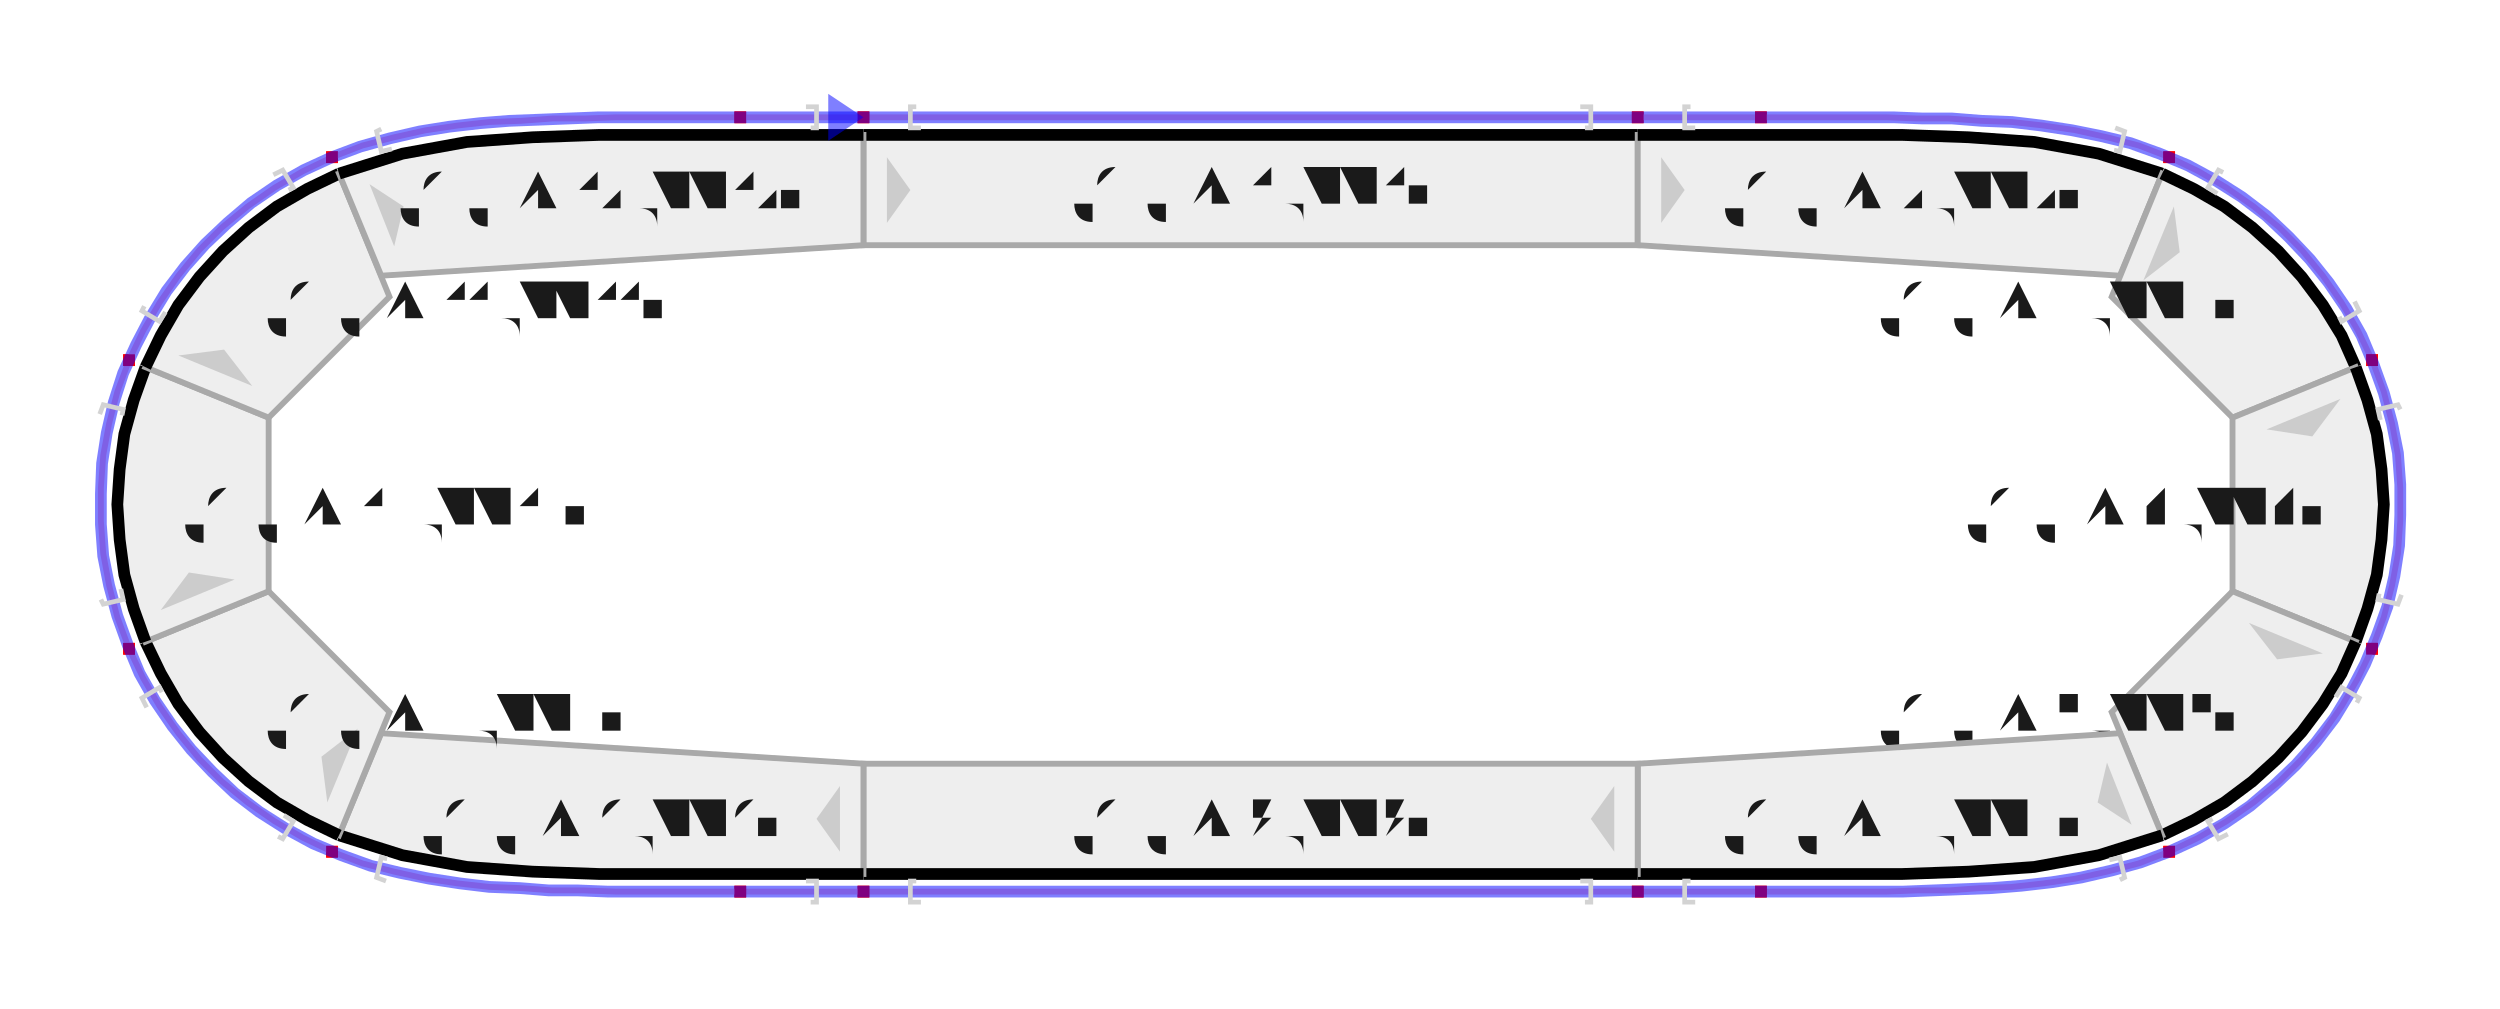
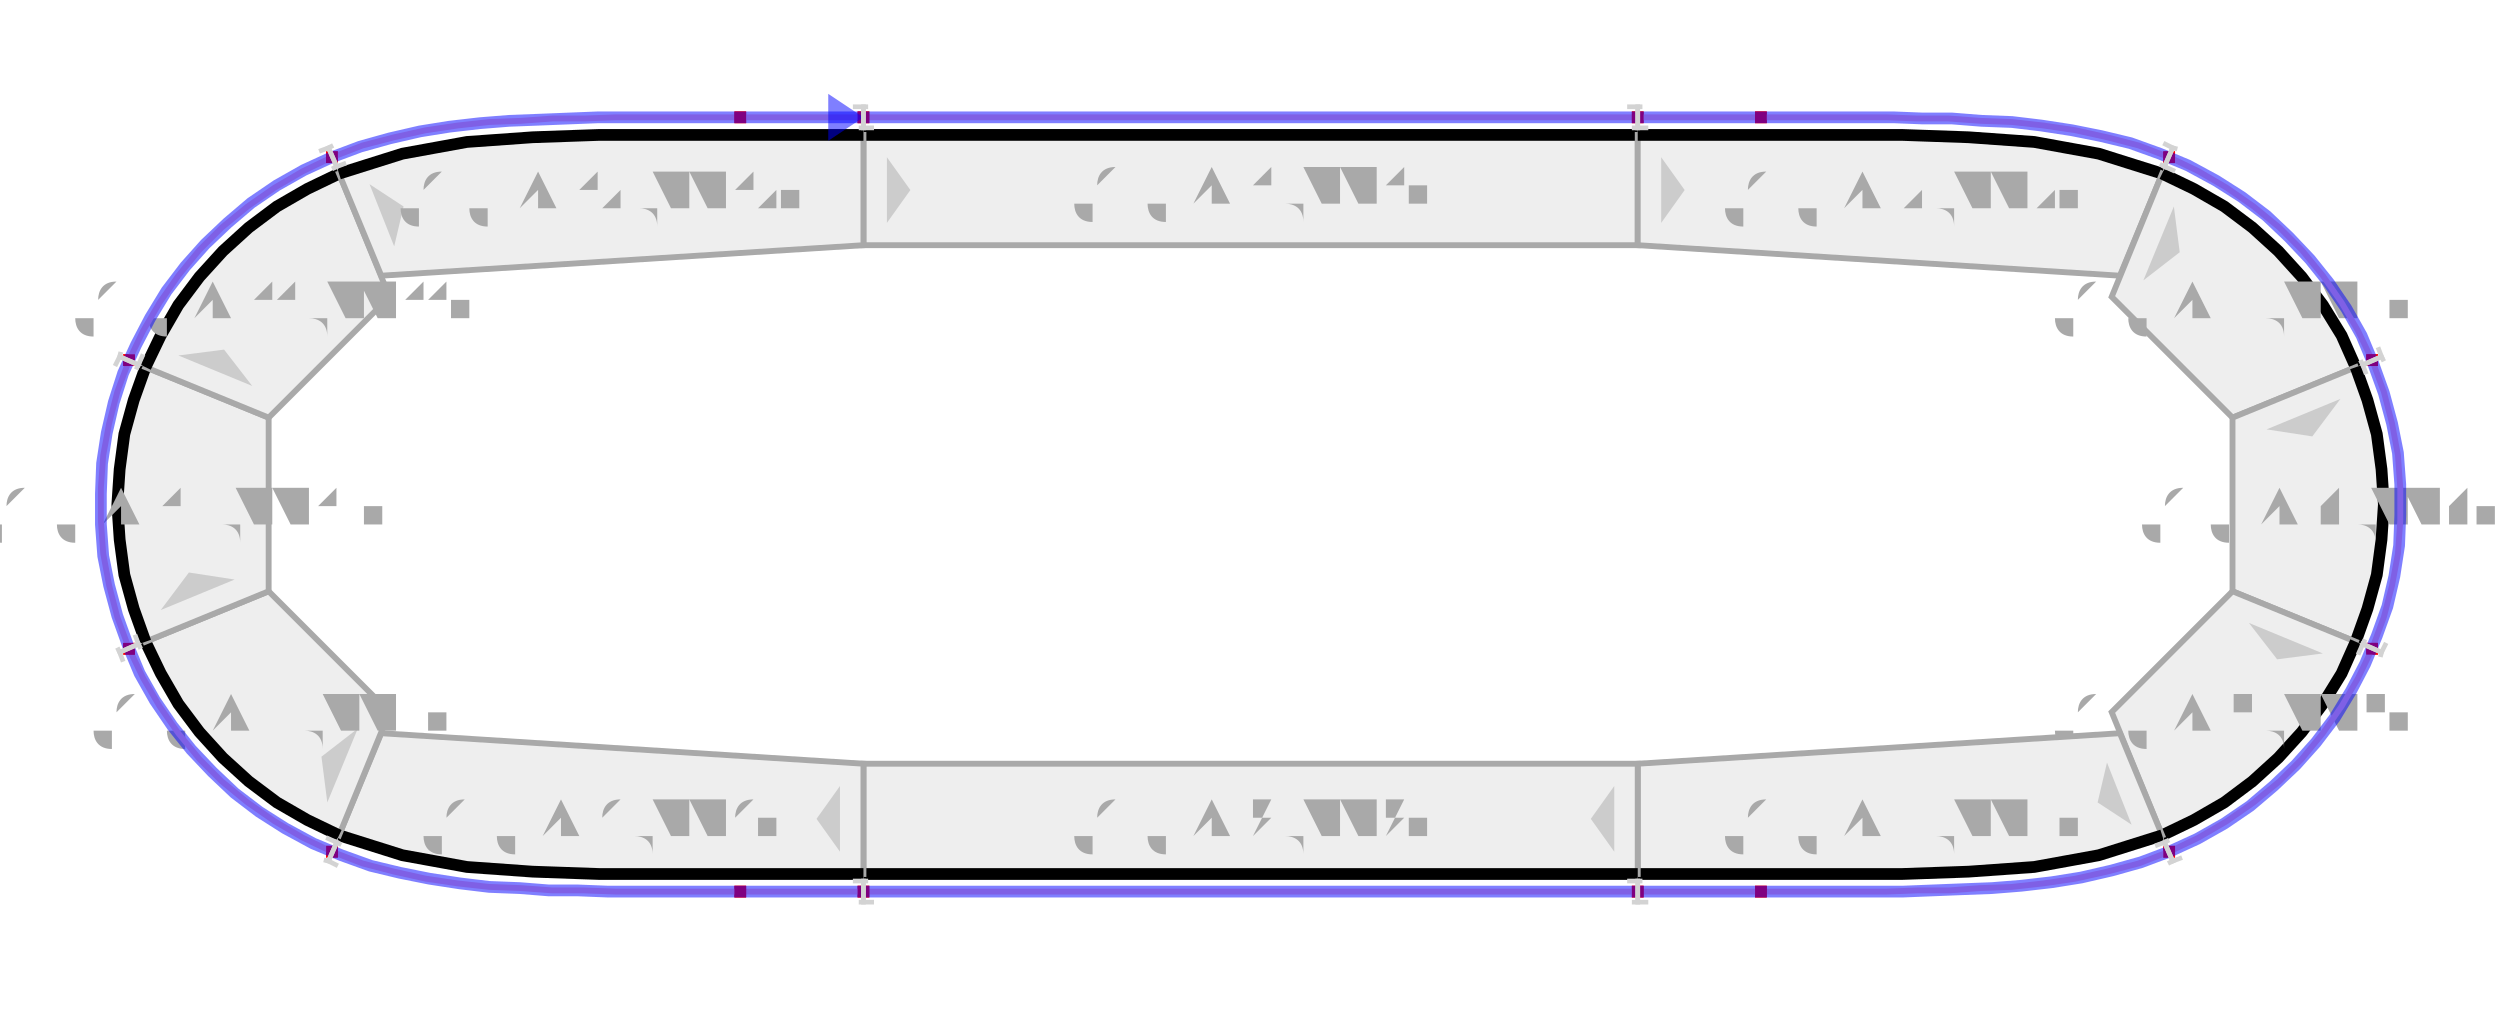
<svg xmlns="http://www.w3.org/2000/svg" version="1.1" viewBox="-0.736 -0.115 2.131 0.86">
  <defs>
    <marker id="secArrow-blue" markerWidth="3" markerHeight="4" refX="3" refY="2" orient="auto">
      <path d="M3,2 L0,4 L0,0 L3,2" fill="blue" style="stroke:none;fill-opacity:0.5" />
    </marker>
  </defs>
  <g>
    <g>
      <g>
-         <polygon id="gSeg_A_1" points="0,-0 0.083,1.01033e-17 0.165,2.02067e-17 0.247,3.031e-17 0.33,4.04133e-17 0.412,5.05167e-17 0.495,6.062e-17 0.578,7.07234e-17 0.66,8.08267e-17 0.66,0.094 -1.15117e-17,0.094 " style="fill:#eee;stroke:darkgrey;stroke-width:0.005" />
-         <polyline id="gSeg_A_1" points="0,-0 0.083,1.01033e-17 0.165,2.02067e-17 0.247,3.031e-17 0.33,4.04133e-17 0.412,5.05167e-17 0.495,6.062e-17 0.578,7.07234e-17 0.66,8.08267e-17 " style="fill:#eee;stroke:black;stroke-width:0.010" />
-         <polygon points="0.02,0.019 0.02,0.075 0.04,0.047 " style="fill:#ccc;stroke-width:0" />
-         <text x="0.33" y="0.061" text-anchor="middle" font-size="0.04" style="fill:#1a1a1a">gSeg_A_1 (NN 1)</text>
-       </g>
-       <g>
-         <polygon id="gSeg_A_2" points="0.66,8.08267e-17 0.716,8.77252e-17 0.773,3.66468e-08 0.829,4.17485e-05 0.885,0 0.942,0.002 0.998,0.006 1.053,0.016 1.107,0.033 1.071,0.12 0.66,0.094 " style="fill:#eee;stroke:darkgrey;stroke-width:0.005" />
-         <polyline id="gSeg_A_2" points="0.66,8.08267e-17 0.716,8.77252e-17 0.773,3.66468e-08 0.829,4.17485e-05 0.885,0 0.942,0.002 0.998,0.006 1.053,0.016 1.107,0.033 " style="fill:#eee;stroke:black;stroke-width:0.010" />
-         <polygon points="0.68,0.019 0.68,0.075 0.7,0.047 " style="fill:#ccc;stroke-width:0" />
-         <text x="0.885" y="0.062" text-anchor="middle" font-size="0.04" style="fill:#1a1a1a">gSeg_A_2 (NN 2)</text>
-       </g>
-       <g>
-         <polygon id="gSeg_A_3" points="1.107,0.033 1.134,0.046 1.16,0.061 1.184,0.079 1.206,0.099 1.226,0.121 1.244,0.145 1.26,0.171 1.272,0.198 1.167,0.241 1.064,0.138 " style="fill:#eee;stroke:darkgrey;stroke-width:0.005" />
-         <polyline id="gSeg_A_3" points="1.107,0.033 1.134,0.046 1.16,0.061 1.184,0.079 1.206,0.099 1.226,0.121 1.244,0.145 1.26,0.171 1.272,0.198 " style="fill:#eee;stroke:black;stroke-width:0.010" />
-         <polygon points="1.117,0.061 1.091,0.124 1.122,0.1 " style="fill:#ccc;stroke-width:0" />
-         <text x="1.166" y="0.156" text-anchor="end" font-size="0.04" style="fill:#1a1a1a">gSeg_A_3 (NN 3)</text>
-       </g>
-       <g>
-         <polygon id="gSeg_A_4" points="1.272,0.198 1.282,0.226 1.29,0.255 1.294,0.285 1.296,0.315 1.294,0.345 1.29,0.375 1.282,0.404 1.272,0.432 1.167,0.389 1.167,0.241 " style="fill:#eee;stroke:darkgrey;stroke-width:0.005" />
-         <polyline id="gSeg_A_4" points="1.272,0.198 1.282,0.226 1.29,0.255 1.294,0.285 1.296,0.315 1.294,0.345 1.29,0.375 1.282,0.404 1.272,0.432 " style="fill:#eee;stroke:black;stroke-width:0.010" />
-         <polygon points="1.259,0.225 1.196,0.251 1.235,0.257 " style="fill:#ccc;stroke-width:0" />
-         <text x="1.239" y="0.332" text-anchor="end" font-size="0.04" style="fill:#1a1a1a">gSeg_A_4 (NN 4)</text>
-       </g>
-       <g>
-         <polygon id="gSeg_A_5" points="1.272,0.432 1.26,0.459 1.244,0.485 1.226,0.509 1.206,0.531 1.184,0.551 1.16,0.569 1.134,0.584 1.107,0.597 1.064,0.492 1.167,0.389 " style="fill:#eee;stroke:darkgrey;stroke-width:0.005" />
-         <polyline id="gSeg_A_5" points="1.272,0.432 1.26,0.459 1.244,0.485 1.226,0.509 1.206,0.531 1.184,0.551 1.16,0.569 1.134,0.584 1.107,0.597 " style="fill:#eee;stroke:black;stroke-width:0.010" />
-         <polygon points="1.244,0.442 1.181,0.416 1.205,0.447 " style="fill:#ccc;stroke-width:0" />
-         <text x="1.166" y="0.508" text-anchor="end" font-size="0.04" style="fill:#1a1a1a">gSeg_A_5 (NN 5)</text>
-       </g>
-       <g>
-         <polygon id="gSeg_A_6" points="1.107,0.597 1.053,0.614 0.998,0.624 0.942,0.628 0.885,0.63 0.829,0.63 0.773,0.63 0.716,0.63 0.66,0.63 0.66,0.536 1.071,0.51 " style="fill:#eee;stroke:darkgrey;stroke-width:0.005" />
-         <polyline id="gSeg_A_6" points="1.107,0.597 1.053,0.614 0.998,0.624 0.942,0.628 0.885,0.63 0.829,0.63 0.773,0.63 0.716,0.63 0.66,0.63 " style="fill:#eee;stroke:black;stroke-width:0.010" />
-         <polygon points="1.081,0.588 1.06,0.535 1.052,0.569 " style="fill:#ccc;stroke-width:0" />
-         <text x="0.885" y="0.597" text-anchor="middle" font-size="0.04" style="fill:#1a1a1a">gSeg_A_6 (NN 6)</text>
-       </g>
-       <g>
-         <polygon id="gSeg_A_7" points="0.66,0.63 0.578,0.63 0.495,0.63 0.412,0.63 0.33,0.63 0.247,0.63 0.165,0.63 0.083,0.63 -1.11022e-16,0.63 -1.41255e-16,0.536 0.66,0.536 " style="fill:#eee;stroke:darkgrey;stroke-width:0.005" />
-         <polyline id="gSeg_A_7" points="0.66,0.63 0.578,0.63 0.495,0.63 0.412,0.63 0.33,0.63 0.247,0.63 0.165,0.63 0.083,0.63 -1.11022e-16,0.63 " style="fill:#eee;stroke:black;stroke-width:0.010" />
-         <polygon points="0.64,0.611 0.64,0.555 0.62,0.583 " style="fill:#ccc;stroke-width:0" />
-         <text x="0.33" y="0.597" text-anchor="middle" font-size="0.04" style="fill:#1a1a1a">gSeg_A_7 (NN 7)</text>
-       </g>
-       <g>
-         <polygon id="gSeg_A_8" points="-7.71527e-17,0.63 -0.056,0.63 -0.113,0.63 -0.169,0.63 -0.225,0.63 -0.282,0.628 -0.338,0.624 -0.393,0.614 -0.447,0.597 -0.411,0.51 -1.07385e-16,0.536 " style="fill:#eee;stroke:darkgrey;stroke-width:0.005" />
-         <polyline id="gSeg_A_8" points="-7.71527e-17,0.63 -0.056,0.63 -0.113,0.63 -0.169,0.63 -0.225,0.63 -0.282,0.628 -0.338,0.624 -0.393,0.614 -0.447,0.597 " style="fill:#eee;stroke:black;stroke-width:0.010" />
-         <polygon points="-0.02,0.611 -0.02,0.555 -0.04,0.583 " style="fill:#ccc;stroke-width:0" />
-         <text x="-0.225" y="0.597" text-anchor="middle" font-size="0.04" style="fill:#1a1a1a">gSeg_A_8 (NN 8)</text>
-       </g>
-       <g>
-         <polygon id="gSeg_A_9" points="-0.447,0.597 -0.474,0.584 -0.5,0.569 -0.524,0.551 -0.546,0.531 -0.566,0.509 -0.584,0.485 -0.599,0.459 -0.612,0.432 -0.507,0.389 -0.404,0.492 " style="fill:#eee;stroke:darkgrey;stroke-width:0.005" />
-         <polyline id="gSeg_A_9" points="-0.447,0.597 -0.474,0.584 -0.5,0.569 -0.524,0.551 -0.546,0.531 -0.566,0.509 -0.584,0.485 -0.599,0.459 -0.612,0.432 " style="fill:#eee;stroke:black;stroke-width:0.010" />
-         <polygon points="-0.457,0.569 -0.431,0.506 -0.462,0.53 " style="fill:#ccc;stroke-width:0" />
-         <text x="-0.506" y="0.508" text-anchor="start" font-size="0.04" style="fill:#1a1a1a">gSeg_A_9 (NN 9)</text>
-       </g>
-       <g>
-         <polygon id="gSeg_A_10" points="-0.612,0.432 -0.622,0.404 -0.63,0.375 -0.634,0.345 -0.636,0.315 -0.634,0.285 -0.63,0.255 -0.622,0.226 -0.612,0.198 -0.507,0.241 -0.507,0.389 " style="fill:#eee;stroke:darkgrey;stroke-width:0.005" />
-         <polyline id="gSeg_A_10" points="-0.612,0.432 -0.622,0.404 -0.63,0.375 -0.634,0.345 -0.636,0.315 -0.634,0.285 -0.63,0.255 -0.622,0.226 -0.612,0.198 " style="fill:#eee;stroke:black;stroke-width:0.010" />
-         <polygon points="-0.599,0.405 -0.536,0.379 -0.575,0.373 " style="fill:#ccc;stroke-width:0" />
-         <text x="-0.579" y="0.332" text-anchor="start" font-size="0.04" style="fill:#1a1a1a">gSeg_A_10 (NN 10)</text>
-       </g>
-       <g>
-         <polygon id="gSeg_A_11" points="-0.612,0.198 -0.599,0.171 -0.584,0.145 -0.566,0.121 -0.546,0.099 -0.524,0.079 -0.5,0.061 -0.474,0.046 -0.447,0.033 -0.404,0.138 -0.507,0.241 " style="fill:#eee;stroke:darkgrey;stroke-width:0.005" />
-         <polyline id="gSeg_A_11" points="-0.612,0.198 -0.599,0.171 -0.584,0.145 -0.566,0.121 -0.546,0.099 -0.524,0.079 -0.5,0.061 -0.474,0.046 -0.447,0.033 " style="fill:#eee;stroke:black;stroke-width:0.010" />
-         <polygon points="-0.584,0.188 -0.521,0.214 -0.545,0.183 " style="fill:#ccc;stroke-width:0" />
-         <text x="-0.506" y="0.156" text-anchor="start" font-size="0.04" style="fill:#1a1a1a">gSeg_A_11 (NN 11)</text>
-       </g>
-       <g>
-         <polygon id="gSeg_A_12" points="-0.447,0.033 -0.393,0.016 -0.338,0.006 -0.282,0.002 -0.225,0 -0.169,4.17485e-05 -0.113,3.66468e-08 -0.056,9.71445e-17 -4.44089e-16,5.55112e-17 -3.65818e-16,0.094 -0.411,0.12 " style="fill:#eee;stroke:darkgrey;stroke-width:0.005" />
-         <polyline id="gSeg_A_12" points="-0.447,0.033 -0.393,0.016 -0.338,0.006 -0.282,0.002 -0.225,0 -0.169,4.17485e-05 -0.113,3.66468e-08 -0.056,9.71445e-17 -4.44089e-16,5.55112e-17 " style="fill:#eee;stroke:black;stroke-width:0.010" />
-         <polygon points="-0.421,0.042 -0.4,0.095 -0.392,0.061 " style="fill:#ccc;stroke-width:0" />
-         <text x="-0.225" y="0.062" text-anchor="middle" font-size="0.04" style="fill:#1a1a1a">gSeg_A_12 (NN 12)</text>
+         <polygon points="0,-0 0.083,1.01033e-17 0.165,2.02067e-17 0.247,3.031e-17 0.33,4.04133e-17 0.412,5.05167e-17 0.495,6.062e-17 0.578,7.07234e-17 0.66,8.08267e-17 0.66,0.094 -1.15117e-17,0.094 " style="fill:#eee;stroke:darkgrey;stroke-width:0.005" id="gSeg_A_1" />
+         <polyline points="0,-0 0.083,1.01033e-17 0.165,2.02067e-17 0.247,3.031e-17 0.33,4.04133e-17 0.412,5.05167e-17 0.495,6.062e-17 0.578,7.07234e-17 0.66,8.08267e-17 " style="fill:#eee;stroke:black;stroke-width:0.010" id="gSeg_A_1" />
+         <polygon points="0.02,0.019 0.02,0.075 0.04,0.047 " style="fill:#ccc;stroke-width:0" id="xgSeg_A_1" />
+         <text x="0.33" y="0.061" text-anchor="middle" font-size="0.04" style="fill:darkgrey" id="xgSeg_A_1">gSeg_A_1 (NN 1)</text>
+       </g>
+       <g>
+         <polygon points="0.66,8.08267e-17 0.716,8.77252e-17 0.773,3.66468e-08 0.829,4.17485e-05 0.885,0 0.942,0.002 0.998,0.006 1.053,0.016 1.107,0.033 1.071,0.12 0.66,0.094 " style="fill:#eee;stroke:darkgrey;stroke-width:0.005" id="gSeg_A_2" />
+         <polyline points="0.66,8.08267e-17 0.716,8.77252e-17 0.773,3.66468e-08 0.829,4.17485e-05 0.885,0 0.942,0.002 0.998,0.006 1.053,0.016 1.107,0.033 " style="fill:#eee;stroke:black;stroke-width:0.010" id="gSeg_A_2" />
+         <polygon points="0.68,0.019 0.68,0.075 0.7,0.047 " style="fill:#ccc;stroke-width:0" id="xgSeg_A_2" />
+         <text x="0.885" y="0.062" text-anchor="middle" font-size="0.04" style="fill:darkgrey" id="xgSeg_A_2">gSeg_A_2 (NN 2)</text>
+       </g>
+       <g>
+         <polygon points="1.107,0.033 1.134,0.046 1.16,0.061 1.184,0.079 1.206,0.099 1.226,0.121 1.244,0.145 1.26,0.171 1.272,0.198 1.167,0.241 1.064,0.138 " style="fill:#eee;stroke:darkgrey;stroke-width:0.005" id="gSeg_A_3" />
+         <polyline points="1.107,0.033 1.134,0.046 1.16,0.061 1.184,0.079 1.206,0.099 1.226,0.121 1.244,0.145 1.26,0.171 1.272,0.198 " style="fill:#eee;stroke:black;stroke-width:0.010" id="gSeg_A_3" />
+         <polygon points="1.117,0.061 1.091,0.124 1.122,0.1 " style="fill:#ccc;stroke-width:0" id="xgSeg_A_3" />
+         <text x="1.166" y="0.156" text-anchor="middle" font-size="0.04" style="fill:darkgrey" id="xgSeg_A_3">gSeg_A_3 (NN 3)</text>
+       </g>
+       <g>
+         <polygon points="1.272,0.198 1.282,0.226 1.29,0.255 1.294,0.285 1.296,0.315 1.294,0.345 1.29,0.375 1.282,0.404 1.272,0.432 1.167,0.389 1.167,0.241 " style="fill:#eee;stroke:darkgrey;stroke-width:0.005" id="gSeg_A_4" />
+         <polyline points="1.272,0.198 1.282,0.226 1.29,0.255 1.294,0.285 1.296,0.315 1.294,0.345 1.29,0.375 1.282,0.404 1.272,0.432 " style="fill:#eee;stroke:black;stroke-width:0.010" id="gSeg_A_4" />
+         <polygon points="1.259,0.225 1.196,0.251 1.235,0.257 " style="fill:#ccc;stroke-width:0" id="xgSeg_A_4" />
+         <text x="1.239" y="0.332" text-anchor="middle" font-size="0.04" style="fill:darkgrey" id="xgSeg_A_4">gSeg_A_4 (NN 4)</text>
+       </g>
+       <g>
+         <polygon points="1.272,0.432 1.26,0.459 1.244,0.485 1.226,0.509 1.206,0.531 1.184,0.551 1.16,0.569 1.134,0.584 1.107,0.597 1.064,0.492 1.167,0.389 " style="fill:#eee;stroke:darkgrey;stroke-width:0.005" id="gSeg_A_5" />
+         <polyline points="1.272,0.432 1.26,0.459 1.244,0.485 1.226,0.509 1.206,0.531 1.184,0.551 1.16,0.569 1.134,0.584 1.107,0.597 " style="fill:#eee;stroke:black;stroke-width:0.010" id="gSeg_A_5" />
+         <polygon points="1.244,0.442 1.181,0.416 1.205,0.447 " style="fill:#ccc;stroke-width:0" id="xgSeg_A_5" />
+         <text x="1.166" y="0.508" text-anchor="middle" font-size="0.04" style="fill:darkgrey" id="xgSeg_A_5">gSeg_A_5 (NN 5)</text>
+       </g>
+       <g>
+         <polygon points="1.107,0.597 1.053,0.614 0.998,0.624 0.942,0.628 0.885,0.63 0.829,0.63 0.773,0.63 0.716,0.63 0.66,0.63 0.66,0.536 1.071,0.51 " style="fill:#eee;stroke:darkgrey;stroke-width:0.005" id="gSeg_A_6" />
+         <polyline points="1.107,0.597 1.053,0.614 0.998,0.624 0.942,0.628 0.885,0.63 0.829,0.63 0.773,0.63 0.716,0.63 0.66,0.63 " style="fill:#eee;stroke:black;stroke-width:0.010" id="gSeg_A_6" />
+         <polygon points="1.081,0.588 1.06,0.535 1.052,0.569 " style="fill:#ccc;stroke-width:0" id="xgSeg_A_6" />
+         <text x="0.885" y="0.597" text-anchor="middle" font-size="0.04" style="fill:darkgrey" id="xgSeg_A_6">gSeg_A_6 (NN 6)</text>
+       </g>
+       <g>
+         <polygon points="0.66,0.63 0.578,0.63 0.495,0.63 0.412,0.63 0.33,0.63 0.247,0.63 0.165,0.63 0.083,0.63 -1.11022e-16,0.63 -1.41255e-16,0.536 0.66,0.536 " style="fill:#eee;stroke:darkgrey;stroke-width:0.005" id="gSeg_A_7" />
+         <polyline points="0.66,0.63 0.578,0.63 0.495,0.63 0.412,0.63 0.33,0.63 0.247,0.63 0.165,0.63 0.083,0.63 -1.11022e-16,0.63 " style="fill:#eee;stroke:black;stroke-width:0.010" id="gSeg_A_7" />
+         <polygon points="0.64,0.611 0.64,0.555 0.62,0.583 " style="fill:#ccc;stroke-width:0" id="xgSeg_A_7" />
+         <text x="0.33" y="0.597" text-anchor="middle" font-size="0.04" style="fill:darkgrey" id="xgSeg_A_7">gSeg_A_7 (NN 7)</text>
+       </g>
+       <g>
+         <polygon points="-7.71527e-17,0.63 -0.056,0.63 -0.113,0.63 -0.169,0.63 -0.225,0.63 -0.282,0.628 -0.338,0.624 -0.393,0.614 -0.447,0.597 -0.411,0.51 -1.07385e-16,0.536 " style="fill:#eee;stroke:darkgrey;stroke-width:0.005" id="gSeg_A_8" />
+         <polyline points="-7.71527e-17,0.63 -0.056,0.63 -0.113,0.63 -0.169,0.63 -0.225,0.63 -0.282,0.628 -0.338,0.624 -0.393,0.614 -0.447,0.597 " style="fill:#eee;stroke:black;stroke-width:0.010" id="gSeg_A_8" />
+         <polygon points="-0.02,0.611 -0.02,0.555 -0.04,0.583 " style="fill:#ccc;stroke-width:0" id="xgSeg_A_8" />
+         <text x="-0.225" y="0.597" text-anchor="middle" font-size="0.04" style="fill:darkgrey" id="xgSeg_A_8">gSeg_A_8 (NN 8)</text>
+       </g>
+       <g>
+         <polygon points="-0.447,0.597 -0.474,0.584 -0.5,0.569 -0.524,0.551 -0.546,0.531 -0.566,0.509 -0.584,0.485 -0.599,0.459 -0.612,0.432 -0.507,0.389 -0.404,0.492 " style="fill:#eee;stroke:darkgrey;stroke-width:0.005" id="gSeg_A_9" />
+         <polyline points="-0.447,0.597 -0.474,0.584 -0.5,0.569 -0.524,0.551 -0.546,0.531 -0.566,0.509 -0.584,0.485 -0.599,0.459 -0.612,0.432 " style="fill:#eee;stroke:black;stroke-width:0.010" id="gSeg_A_9" />
+         <polygon points="-0.457,0.569 -0.431,0.506 -0.462,0.53 " style="fill:#ccc;stroke-width:0" id="xgSeg_A_9" />
+         <text x="-0.506" y="0.508" text-anchor="middle" font-size="0.04" style="fill:darkgrey" id="xgSeg_A_9">gSeg_A_9 (NN 9)</text>
+       </g>
+       <g>
+         <polygon points="-0.612,0.432 -0.622,0.404 -0.63,0.375 -0.634,0.345 -0.636,0.315 -0.634,0.285 -0.63,0.255 -0.622,0.226 -0.612,0.198 -0.507,0.241 -0.507,0.389 " style="fill:#eee;stroke:darkgrey;stroke-width:0.005" id="gSeg_A_10" />
+         <polyline points="-0.612,0.432 -0.622,0.404 -0.63,0.375 -0.634,0.345 -0.636,0.315 -0.634,0.285 -0.63,0.255 -0.622,0.226 -0.612,0.198 " style="fill:#eee;stroke:black;stroke-width:0.010" id="gSeg_A_10" />
+         <polygon points="-0.599,0.405 -0.536,0.379 -0.575,0.373 " style="fill:#ccc;stroke-width:0" id="xgSeg_A_10" />
+         <text x="-0.579" y="0.332" text-anchor="middle" font-size="0.04" style="fill:darkgrey" id="xgSeg_A_10">gSeg_A_10 (NN 10)</text>
+       </g>
+       <g>
+         <polygon points="-0.612,0.198 -0.599,0.171 -0.584,0.145 -0.566,0.121 -0.546,0.099 -0.524,0.079 -0.5,0.061 -0.474,0.046 -0.447,0.033 -0.404,0.138 -0.507,0.241 " style="fill:#eee;stroke:darkgrey;stroke-width:0.005" id="gSeg_A_11" />
+         <polyline points="-0.612,0.198 -0.599,0.171 -0.584,0.145 -0.566,0.121 -0.546,0.099 -0.524,0.079 -0.5,0.061 -0.474,0.046 -0.447,0.033 " style="fill:#eee;stroke:black;stroke-width:0.010" id="gSeg_A_11" />
+         <polygon points="-0.584,0.188 -0.521,0.214 -0.545,0.183 " style="fill:#ccc;stroke-width:0" id="xgSeg_A_11" />
+         <text x="-0.506" y="0.156" text-anchor="middle" font-size="0.04" style="fill:darkgrey" id="xgSeg_A_11">gSeg_A_11 (NN 11)</text>
+       </g>
+       <g>
+         <polygon points="-0.447,0.033 -0.393,0.016 -0.338,0.006 -0.282,0.002 -0.225,0 -0.169,4.17485e-05 -0.113,3.66468e-08 -0.056,9.71445e-17 -4.44089e-16,5.55112e-17 -3.65818e-16,0.094 -0.411,0.12 " style="fill:#eee;stroke:darkgrey;stroke-width:0.005" id="gSeg_A_12" />
+         <polyline points="-0.447,0.033 -0.393,0.016 -0.338,0.006 -0.282,0.002 -0.225,0 -0.169,4.17485e-05 -0.113,3.66468e-08 -0.056,9.71445e-17 -4.44089e-16,5.55112e-17 " style="fill:#eee;stroke:black;stroke-width:0.010" id="gSeg_A_12" />
+         <polygon points="-0.421,0.042 -0.4,0.095 -0.392,0.061 " style="fill:#ccc;stroke-width:0" id="xgSeg_A_12" />
+         <text x="-0.225" y="0.062" text-anchor="middle" font-size="0.04" style="fill:darkgrey" id="xgSeg_A_12">gSeg_A_12 (NN 12)</text>
      </g>
    </g>
    <g>
      <g>
        <polyline points="1.83697e-18,-0.015 0.025,-0.015 0.051,-0.015 0.076,-0.015 0.102,-0.015 0.127,-0.015 0.152,-0.015 0.178,-0.015 0.203,-0.015 0.228,-0.015 0.254,-0.015 0.279,-0.015 0.305,-0.015 0.33,-0.015 0.355,-0.015 0.381,-0.015 0.406,-0.015 0.432,-0.015 0.457,-0.015 0.482,-0.015 0.508,-0.015 0.533,-0.015 0.558,-0.015 0.584,-0.015 0.609,-0.015 0.635,-0.015 0.66,-0.015 " stroke-width="0.005" style="stroke:pink;fill:none" />
        <rect x="-0.005" y="-0.02" width="0.01" height="0.01" style="fill:red;stroke-width:0" />
        <rect x="0.655" y="-0.02" width="0.01" height="0.01" style="fill:red;stroke-width:0" />
      </g>
      <g>
        <polyline points="0.66,-0.015 0.686,-0.015 0.713,-0.015 0.739,-0.015 0.765,-0.015 " stroke-width="0.005" style="stroke:pink;fill:none" />
        <rect x="0.655" y="-0.02" width="0.01" height="0.01" style="fill:red;stroke-width:0" />
        <rect x="0.76" y="-0.02" width="0.01" height="0.01" style="fill:red;stroke-width:0" />
      </g>
      <g>
        <polyline points="0.765,-0.015 0.792,-0.015 0.818,-0.015 0.845,-0.015 0.872,-0.015 0.898,-0.014 0.925,-0.014 0.952,-0.012 0.979,-0.011 1.006,-0.008 1.033,-0.004 1.06,0.002 1.087,0.009 1.113,0.019 " stroke-width="0.005" style="stroke:pink;fill:none" />
        <rect x="0.76" y="-0.02" width="0.01" height="0.01" style="fill:red;stroke-width:0" />
        <rect x="1.108" y="0.014" width="0.01" height="0.01" style="fill:red;stroke-width:0" />
      </g>
      <g>
        <polyline points="1.113,0.019 1.138,0.031 1.162,0.045 1.185,0.061 1.207,0.079 1.226,0.098 1.244,0.12 1.26,0.143 1.274,0.167 1.286,0.192 " stroke-width="0.005" style="stroke:pink;fill:none" />
        <rect x="1.108" y="0.014" width="0.01" height="0.01" style="fill:red;stroke-width:0" />
        <rect x="1.281" y="0.187" width="0.01" height="0.01" style="fill:red;stroke-width:0" />
      </g>
      <g>
        <polyline points="1.286,0.192 1.296,0.219 1.303,0.246 1.308,0.273 1.31,0.301 1.31,0.329 1.308,0.357 1.303,0.384 1.296,0.411 1.286,0.438 " stroke-width="0.005" style="stroke:pink;fill:none" />
        <rect x="1.281" y="0.187" width="0.01" height="0.01" style="fill:red;stroke-width:0" />
        <rect x="1.281" y="0.433" width="0.01" height="0.01" style="fill:red;stroke-width:0" />
      </g>
      <g>
        <polyline points="1.286,0.438 1.274,0.463 1.26,0.487 1.244,0.51 1.226,0.532 1.207,0.551 1.185,0.569 1.162,0.585 1.138,0.599 1.113,0.611 " stroke-width="0.005" style="stroke:pink;fill:none" />
        <rect x="1.281" y="0.433" width="0.01" height="0.01" style="fill:red;stroke-width:0" />
        <rect x="1.108" y="0.606" width="0.01" height="0.01" style="fill:red;stroke-width:0" />
      </g>
      <g>
        <polyline points="1.113,0.611 1.087,0.621 1.06,0.628 1.033,0.634 1.006,0.638 0.979,0.641 0.952,0.642 0.925,0.644 0.898,0.644 0.872,0.645 0.845,0.645 0.818,0.645 0.792,0.645 0.765,0.645 " stroke-width="0.005" style="stroke:pink;fill:none" />
        <rect x="1.108" y="0.606" width="0.01" height="0.01" style="fill:red;stroke-width:0" />
        <rect x="0.76" y="0.64" width="0.01" height="0.01" style="fill:red;stroke-width:0" />
      </g>
      <g>
        <polyline points="0.765,0.645 0.739,0.645 0.713,0.645 0.686,0.645 0.66,0.645 " stroke-width="0.005" style="stroke:pink;fill:none" />
        <rect x="0.76" y="0.64" width="0.01" height="0.01" style="fill:red;stroke-width:0" />
        <rect x="0.655" y="0.64" width="0.01" height="0.01" style="fill:red;stroke-width:0" />
      </g>
      <g>
        <polyline points="0.66,0.645 0.635,0.645 0.609,0.645 0.584,0.645 0.558,0.645 0.533,0.645 0.508,0.645 0.482,0.645 0.457,0.645 0.432,0.645 0.406,0.645 0.381,0.645 0.355,0.645 0.33,0.645 0.305,0.645 0.279,0.645 0.254,0.645 0.228,0.645 0.203,0.645 0.178,0.645 0.152,0.645 0.127,0.645 0.102,0.645 0.076,0.645 0.051,0.645 0.025,0.645 -1.06198e-16,0.645 " stroke-width="0.005" style="stroke:pink;fill:none" />
        <rect x="0.655" y="0.64" width="0.01" height="0.01" style="fill:red;stroke-width:0" />
        <rect x="-0.005" y="0.64" width="0.01" height="0.01" style="fill:red;stroke-width:0" />
      </g>
      <g>
        <polyline points="-7.23284e-17,0.645 -0.026,0.645 -0.052,0.645 -0.079,0.645 -0.105,0.645 " stroke-width="0.005" style="stroke:pink;fill:none" />
        <rect x="-0.005" y="0.64" width="0.01" height="0.01" style="fill:red;stroke-width:0" />
        <rect x="-0.11" y="0.64" width="0.01" height="0.01" style="fill:red;stroke-width:0" />
      </g>
      <g>
        <polyline points="-0.105,0.645 -0.132,0.645 -0.158,0.645 -0.185,0.645 -0.211,0.645 -0.238,0.644 -0.265,0.644 -0.292,0.642 -0.319,0.641 -0.346,0.638 -0.373,0.634 -0.4,0.628 -0.427,0.621 -0.453,0.611 " stroke-width="0.005" style="stroke:pink;fill:none" />
        <rect x="-0.11" y="0.64" width="0.01" height="0.01" style="fill:red;stroke-width:0" />
        <rect x="-0.458" y="0.606" width="0.01" height="0.01" style="fill:red;stroke-width:0" />
      </g>
      <g>
        <polyline points="-0.453,0.611 -0.478,0.599 -0.502,0.585 -0.525,0.569 -0.547,0.551 -0.566,0.532 -0.584,0.51 -0.6,0.487 -0.614,0.463 -0.626,0.438 " stroke-width="0.005" style="stroke:pink;fill:none" />
        <rect x="-0.458" y="0.606" width="0.01" height="0.01" style="fill:red;stroke-width:0" />
        <rect x="-0.631" y="0.433" width="0.01" height="0.01" style="fill:red;stroke-width:0" />
      </g>
      <g>
        <polyline points="-0.626,0.438 -0.636,0.411 -0.643,0.384 -0.648,0.357 -0.65,0.329 -0.65,0.301 -0.648,0.273 -0.643,0.246 -0.636,0.219 -0.626,0.192 " stroke-width="0.005" style="stroke:pink;fill:none" />
        <rect x="-0.631" y="0.433" width="0.01" height="0.01" style="fill:red;stroke-width:0" />
        <rect x="-0.631" y="0.187" width="0.01" height="0.01" style="fill:red;stroke-width:0" />
      </g>
      <g>
        <polyline points="-0.626,0.192 -0.614,0.167 -0.6,0.143 -0.584,0.12 -0.566,0.098 -0.547,0.079 -0.525,0.061 -0.502,0.045 -0.478,0.031 -0.453,0.019 " stroke-width="0.005" style="stroke:pink;fill:none" />
        <rect x="-0.631" y="0.187" width="0.01" height="0.01" style="fill:red;stroke-width:0" />
        <rect x="-0.458" y="0.014" width="0.01" height="0.01" style="fill:red;stroke-width:0" />
      </g>
      <g>
        <polyline points="-0.453,0.019 -0.427,0.009 -0.4,0.002 -0.373,-0.004 -0.346,-0.008 -0.319,-0.011 -0.292,-0.012 -0.265,-0.014 -0.238,-0.014 -0.211,-0.015 -0.185,-0.015 -0.158,-0.015 -0.132,-0.015 -0.105,-0.015 " stroke-width="0.005" style="stroke:pink;fill:none" />
        <rect x="-0.458" y="0.014" width="0.01" height="0.01" style="fill:red;stroke-width:0" />
        <rect x="-0.11" y="-0.02" width="0.01" height="0.01" style="fill:red;stroke-width:0" />
      </g>
      <g>
        <polyline points="-4.56579e-16,-0.015 -0.026,-0.015 -0.052,-0.015 -0.079,-0.015 -0.105,-0.015 " stroke-width="0.005" style="stroke:pink;fill:none" />
        <rect x="-0.005" y="-0.02" width="0.01" height="0.01" style="fill:red;stroke-width:0" />
        <rect x="-0.11" y="-0.02" width="0.01" height="0.01" style="fill:red;stroke-width:0" />
      </g>
    </g>
    <polyline points="1.83697e-18,-0.015 0.025,-0.015 0.05,-0.015 0.075,-0.015 0.1,-0.015 0.125,-0.015 0.15,-0.015 0.175,-0.015 0.201,-0.015 0.226,-0.015 0.251,-0.015 0.276,-0.015 0.301,-0.015 0.326,-0.015 0.351,-0.015 0.376,-0.015 0.401,-0.015 0.426,-0.015 0.451,-0.015 0.476,-0.015 0.501,-0.015 0.526,-0.015 0.552,-0.015 0.577,-0.015 0.602,-0.015 0.627,-0.015 0.652,-0.015 0.677,-0.015 0.702,-0.015 0.727,-0.015 0.752,-0.015 0.777,-0.015 0.802,-0.015 0.827,-0.015 0.852,-0.015 0.878,-0.015 0.903,-0.014 0.928,-0.014 0.953,-0.012 0.979,-0.011 1.004,-0.008 1.03,-0.004 1.055,0.001 1.08,0.007 1.105,0.016 1.129,0.026 1.153,0.039 1.175,0.053 1.196,0.069 1.215,0.087 1.233,0.106 1.249,0.126 1.264,0.148 1.277,0.171 1.287,0.195 1.296,0.22 1.303,0.246 1.308,0.271 1.31,0.298 1.31,0.324 1.309,0.35 1.305,0.376 1.299,0.402 1.29,0.427 1.28,0.451 1.268,0.474 1.254,0.497 1.238,0.518 1.221,0.537 1.202,0.555 1.182,0.572 1.16,0.587 1.137,0.6 1.113,0.611 1.089,0.62 1.064,0.627 1.038,0.633 1.013,0.637 0.987,0.64 0.962,0.642 0.936,0.643 0.911,0.644 0.886,0.645 0.861,0.645 0.836,0.645 0.81,0.645 0.785,0.645 0.76,0.645 0.735,0.645 0.71,0.645 0.685,0.645 0.66,0.645 0.635,0.645 0.61,0.645 0.585,0.645 0.56,0.645 0.535,0.645 0.51,0.645 0.485,0.645 0.459,0.645 0.434,0.645 0.409,0.645 0.384,0.645 0.359,0.645 0.334,0.645 0.309,0.645 0.284,0.645 0.259,0.645 0.234,0.645 0.209,0.645 0.184,0.645 0.159,0.645 0.134,0.645 0.108,0.645 0.083,0.645 0.058,0.645 0.033,0.645 0.008,0.645 -0.017,0.645 -0.042,0.645 -0.067,0.645 -0.092,0.645 -0.117,0.645 -0.142,0.645 -0.167,0.645 -0.192,0.645 -0.218,0.645 -0.243,0.644 -0.268,0.644 -0.293,0.642 -0.319,0.641 -0.344,0.638 -0.37,0.634 -0.395,0.629 -0.42,0.623 -0.445,0.614 -0.469,0.604 -0.493,0.591 -0.515,0.577 -0.536,0.561 -0.555,0.543 -0.573,0.524 -0.589,0.504 -0.604,0.482 -0.617,0.459 -0.627,0.435 -0.636,0.41 -0.643,0.384 -0.648,0.359 -0.65,0.332 -0.65,0.306 -0.649,0.28 -0.645,0.254 -0.639,0.228 -0.631,0.203 -0.62,0.179 -0.608,0.156 -0.594,0.133 -0.578,0.112 -0.561,0.093 -0.542,0.075 -0.522,0.058 -0.5,0.043 -0.477,0.03 -0.453,0.019 -0.429,0.01 -0.404,0.003 -0.378,-0.003 -0.353,-0.007 -0.327,-0.01 -0.302,-0.012 -0.276,-0.013 -0.251,-0.014 -0.226,-0.015 -0.201,-0.015 -0.176,-0.015 -0.15,-0.015 -0.125,-0.015 -0.1,-0.015 -0.075,-0.015 -0.05,-0.015 -0.025,-0.015 1.83697e-18,-0.015 " stroke="blue" style="stroke-opacity:0.5;stroke-width:0.010;fill:none;marker-end:url(#secArrow-blue)" />
    <g>
-       <polyline points="0.049,-0.006 0.04,-0.006 0.04,-0.024 0.045,-0.024 " stroke="lightgrey" fill="none" style="stroke-width:0.004" />
-     </g>
-     <g>
-       <polyline points="0.611,-0.024 0.62,-0.024 0.62,-0.006 0.615,-0.006 " stroke="lightgrey" fill="none" style="stroke-width:0.004" />
-     </g>
-     <g>
-       <polyline points="0.709,-0.006 0.7,-0.006 0.7,-0.024 0.705,-0.024 " stroke="lightgrey" fill="none" style="stroke-width:0.004" />
-     </g>
-     <g>
-       <polyline points="1.067,-0.006 1.075,-0.003 1.071,0.014 1.066,0.013 " stroke="lightgrey" fill="none" style="stroke-width:0.004" />
-     </g>
-     <g>
-       <polyline points="1.154,0.05 1.146,0.045 1.155,0.03 1.159,0.032 " stroke="lightgrey" fill="none" style="stroke-width:0.004" />
-     </g>
-     <g>
-       <polyline points="1.271,0.142 1.275,0.15 1.26,0.159 1.258,0.155 " stroke="lightgrey" fill="none" style="stroke-width:0.004" />
-     </g>
-     <g>
-       <polyline points="1.293,0.243 1.291,0.234 1.308,0.23 1.31,0.234 " stroke="lightgrey" fill="none" style="stroke-width:0.004" />
-     </g>
-     <g>
-       <polyline points="1.311,0.392 1.308,0.4 1.291,0.396 1.292,0.391 " stroke="lightgrey" fill="none" style="stroke-width:0.004" />
-     </g>
-     <g>
-       <polyline points="1.255,0.479 1.26,0.471 1.275,0.48 1.273,0.484 " stroke="lightgrey" fill="none" style="stroke-width:0.004" />
-     </g>
-     <g>
-       <polyline points="1.163,0.596 1.155,0.6 1.146,0.585 1.15,0.583 " stroke="lightgrey" fill="none" style="stroke-width:0.004" />
-     </g>
-     <g>
-       <polyline points="1.062,0.618 1.071,0.616 1.075,0.633 1.071,0.635 " stroke="lightgrey" fill="none" style="stroke-width:0.004" />
-     </g>
-     <g>
-       <polyline points="0.709,0.654 0.7,0.654 0.7,0.636 0.705,0.636 " stroke="lightgrey" fill="none" style="stroke-width:0.004" />
-     </g>
-     <g>
-       <polyline points="0.611,0.636 0.62,0.636 0.62,0.654 0.615,0.654 " stroke="lightgrey" fill="none" style="stroke-width:0.004" />
-     </g>
-     <g>
-       <polyline points="0.049,0.654 0.04,0.654 0.04,0.636 0.045,0.636 " stroke="lightgrey" fill="none" style="stroke-width:0.004" />
-     </g>
-     <g>
-       <polyline points="-0.049,0.636 -0.04,0.636 -0.04,0.654 -0.045,0.654 " stroke="lightgrey" fill="none" style="stroke-width:0.004" />
-     </g>
-     <g>
-       <polyline points="-0.407,0.636 -0.415,0.633 -0.411,0.616 -0.406,0.617 " stroke="lightgrey" fill="none" style="stroke-width:0.004" />
-     </g>
-     <g>
-       <polyline points="-0.494,0.58 -0.486,0.585 -0.495,0.6 -0.499,0.598 " stroke="lightgrey" fill="none" style="stroke-width:0.004" />
-     </g>
-     <g>
-       <polyline points="-0.611,0.488 -0.615,0.48 -0.6,0.471 -0.598,0.475 " stroke="lightgrey" fill="none" style="stroke-width:0.004" />
-     </g>
-     <g>
-       <polyline points="-0.633,0.387 -0.631,0.396 -0.648,0.4 -0.65,0.396 " stroke="lightgrey" fill="none" style="stroke-width:0.004" />
-     </g>
-     <g>
-       <polyline points="-0.651,0.238 -0.648,0.23 -0.631,0.234 -0.632,0.239 " stroke="lightgrey" fill="none" style="stroke-width:0.004" />
-     </g>
-     <g>
-       <polyline points="-0.595,0.151 -0.6,0.159 -0.615,0.15 -0.613,0.146 " stroke="lightgrey" fill="none" style="stroke-width:0.004" />
-     </g>
-     <g>
-       <polyline points="-0.503,0.034 -0.495,0.03 -0.486,0.045 -0.49,0.047 " stroke="lightgrey" fill="none" style="stroke-width:0.004" />
-     </g>
-     <g>
-       <polyline points="-0.402,0.012 -0.411,0.014 -0.415,-0.003 -0.411,-0.005 " stroke="lightgrey" fill="none" style="stroke-width:0.004" />
-     </g>
-     <g>
-       <polyline points="-0.049,-0.024 -0.04,-0.024 -0.04,-0.006 -0.045,-0.006 " stroke="lightgrey" fill="none" style="stroke-width:0.004" />
+       <polyline points="-0.009,-0.024 1e-10,-0.024 1e-10,-0.006 -0.004,-0.006 " stroke="lightgrey" fill="none" style="stroke-width:0.004" />
+     </g>
+     <g>
+       <polyline points="0.669,-0.006 0.66,-0.006 0.66,-0.024 0.664,-0.024 " stroke="lightgrey" fill="none" style="stroke-width:0.004" />
+     </g>
+     <g>
+       <polyline points="0.651,-0.024 0.66,-0.024 0.66,-0.006 0.655,-0.006 " stroke="lightgrey" fill="none" style="stroke-width:0.004" />
+     </g>
+     <g>
+       <polyline points="1.118,0.031 1.109,0.027 1.116,0.011 1.12,0.012 " stroke="lightgrey" fill="none" style="stroke-width:0.004" />
+     </g>
+     <g>
+       <polyline points="1.108,0.007 1.116,0.011 1.109,0.027 1.105,0.025 " stroke="lightgrey" fill="none" style="stroke-width:0.004" />
+     </g>
+     <g>
+       <polyline points="1.281,0.204 1.278,0.196 1.294,0.189 1.296,0.193 " stroke="lightgrey" fill="none" style="stroke-width:0.004" />
+     </g>
+     <g>
+       <polyline points="1.291,0.181 1.294,0.189 1.278,0.196 1.276,0.192 " stroke="lightgrey" fill="none" style="stroke-width:0.004" />
+     </g>
+     <g>
+       <polyline points="1.274,0.443 1.278,0.434 1.294,0.441 1.293,0.445 " stroke="lightgrey" fill="none" style="stroke-width:0.004" />
+     </g>
+     <g>
+       <polyline points="1.298,0.433 1.294,0.441 1.278,0.434 1.28,0.43 " stroke="lightgrey" fill="none" style="stroke-width:0.004" />
+     </g>
+     <g>
+       <polyline points="1.101,0.606 1.109,0.603 1.116,0.619 1.112,0.621 " stroke="lightgrey" fill="none" style="stroke-width:0.004" />
+     </g>
+     <g>
+       <polyline points="1.124,0.616 1.116,0.619 1.109,0.603 1.113,0.601 " stroke="lightgrey" fill="none" style="stroke-width:0.004" />
+     </g>
+     <g>
+       <polyline points="0.651,0.636 0.66,0.636 0.66,0.654 0.655,0.654 " stroke="lightgrey" fill="none" style="stroke-width:0.004" />
+     </g>
+     <g>
+       <polyline points="0.669,0.654 0.66,0.654 0.66,0.636 0.664,0.636 " stroke="lightgrey" fill="none" style="stroke-width:0.004" />
+     </g>
+     <g>
+       <polyline points="-0.009,0.636 9.99999e-11,0.636 9.99999e-11,0.654 -0.004,0.654 " stroke="lightgrey" fill="none" style="stroke-width:0.004" />
+     </g>
+     <g>
+       <polyline points="0.009,0.654 -1e-10,0.654 -1e-10,0.636 0.004,0.636 " stroke="lightgrey" fill="none" style="stroke-width:0.004" />
+     </g>
+     <g>
+       <polyline points="-0.458,0.599 -0.449,0.603 -0.456,0.619 -0.46,0.618 " stroke="lightgrey" fill="none" style="stroke-width:0.004" />
+     </g>
+     <g>
+       <polyline points="-0.448,0.623 -0.456,0.619 -0.449,0.603 -0.445,0.605 " stroke="lightgrey" fill="none" style="stroke-width:0.004" />
+     </g>
+     <g>
+       <polyline points="-0.621,0.426 -0.618,0.434 -0.634,0.441 -0.636,0.437 " stroke="lightgrey" fill="none" style="stroke-width:0.004" />
+     </g>
+     <g>
+       <polyline points="-0.631,0.449 -0.634,0.441 -0.618,0.434 -0.616,0.438 " stroke="lightgrey" fill="none" style="stroke-width:0.004" />
+     </g>
+     <g>
+       <polyline points="-0.614,0.187 -0.618,0.196 -0.634,0.189 -0.633,0.185 " stroke="lightgrey" fill="none" style="stroke-width:0.004" />
+     </g>
+     <g>
+       <polyline points="-0.638,0.197 -0.634,0.189 -0.618,0.196 -0.62,0.2 " stroke="lightgrey" fill="none" style="stroke-width:0.004" />
+     </g>
+     <g>
+       <polyline points="-0.441,0.024 -0.449,0.027 -0.456,0.011 -0.452,0.009 " stroke="lightgrey" fill="none" style="stroke-width:0.004" />
+     </g>
+     <g>
+       <polyline points="-0.464,0.014 -0.456,0.011 -0.449,0.027 -0.453,0.029 " stroke="lightgrey" fill="none" style="stroke-width:0.004" />
+     </g>
+     <g>
+       <polyline points="0.009,-0.006 -1e-10,-0.006 -1e-10,-0.024 0.004,-0.024 " stroke="lightgrey" fill="none" style="stroke-width:0.004" />
    </g>
  </g>
</svg>
